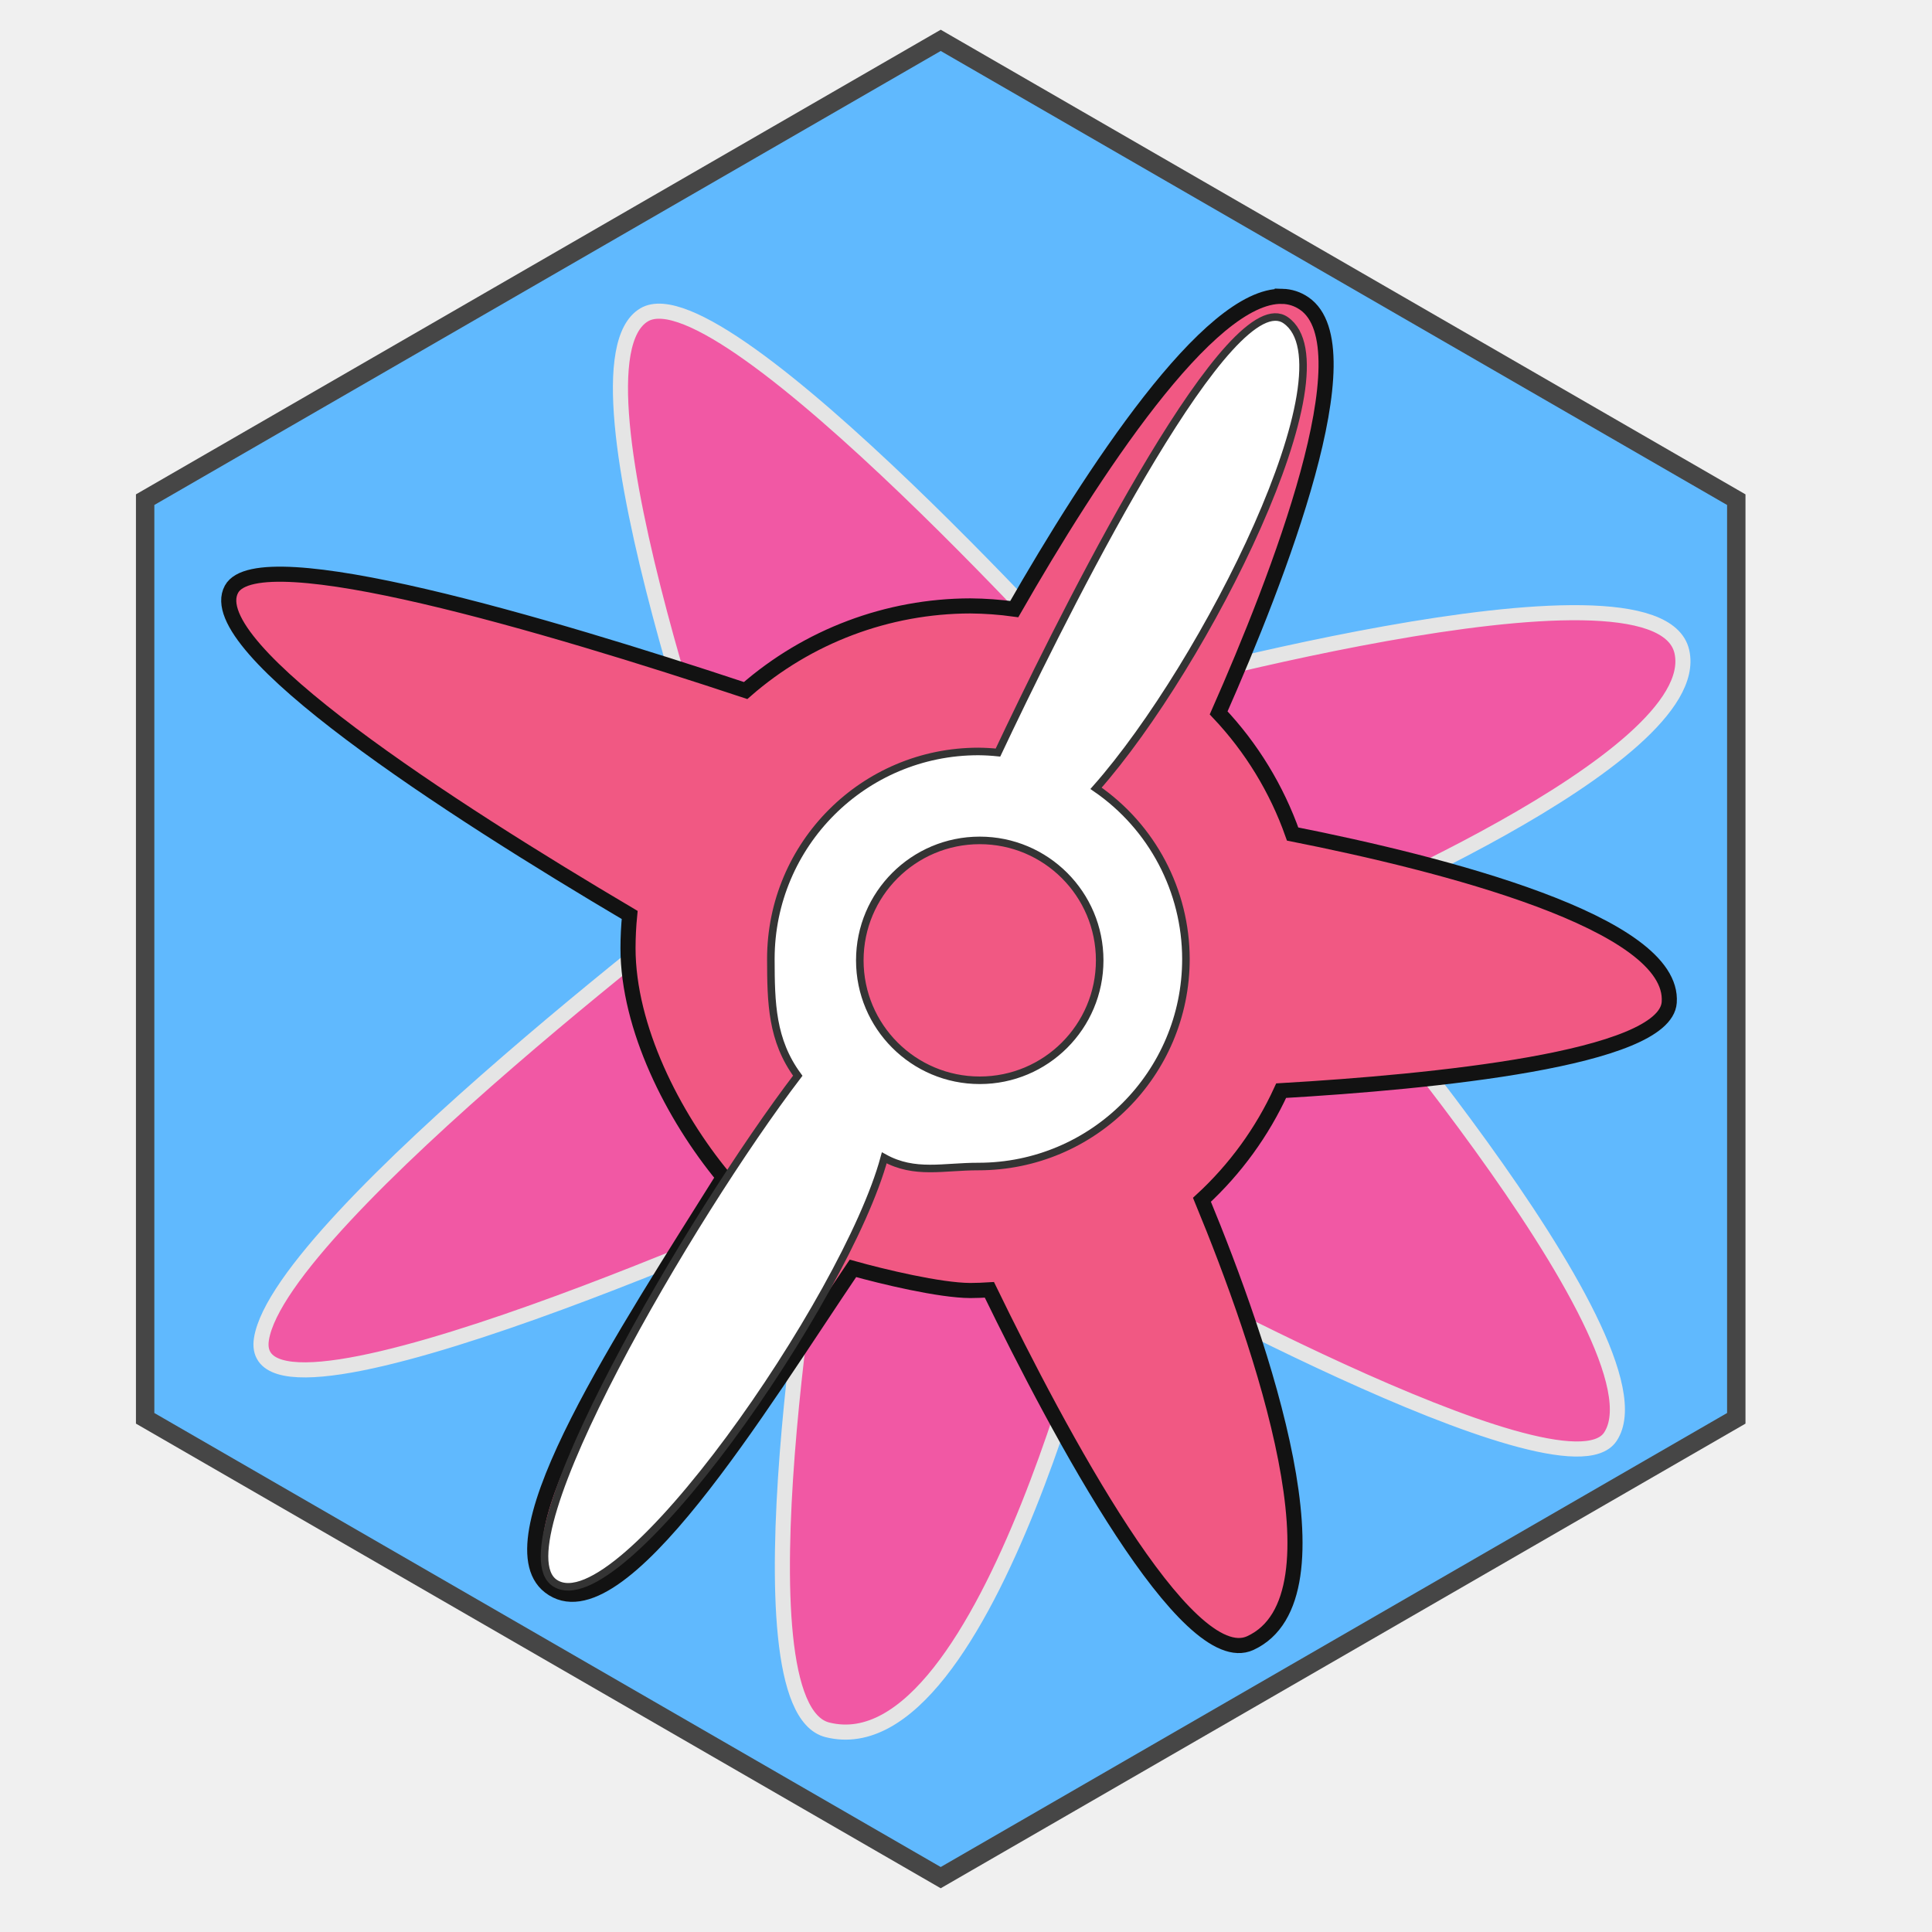
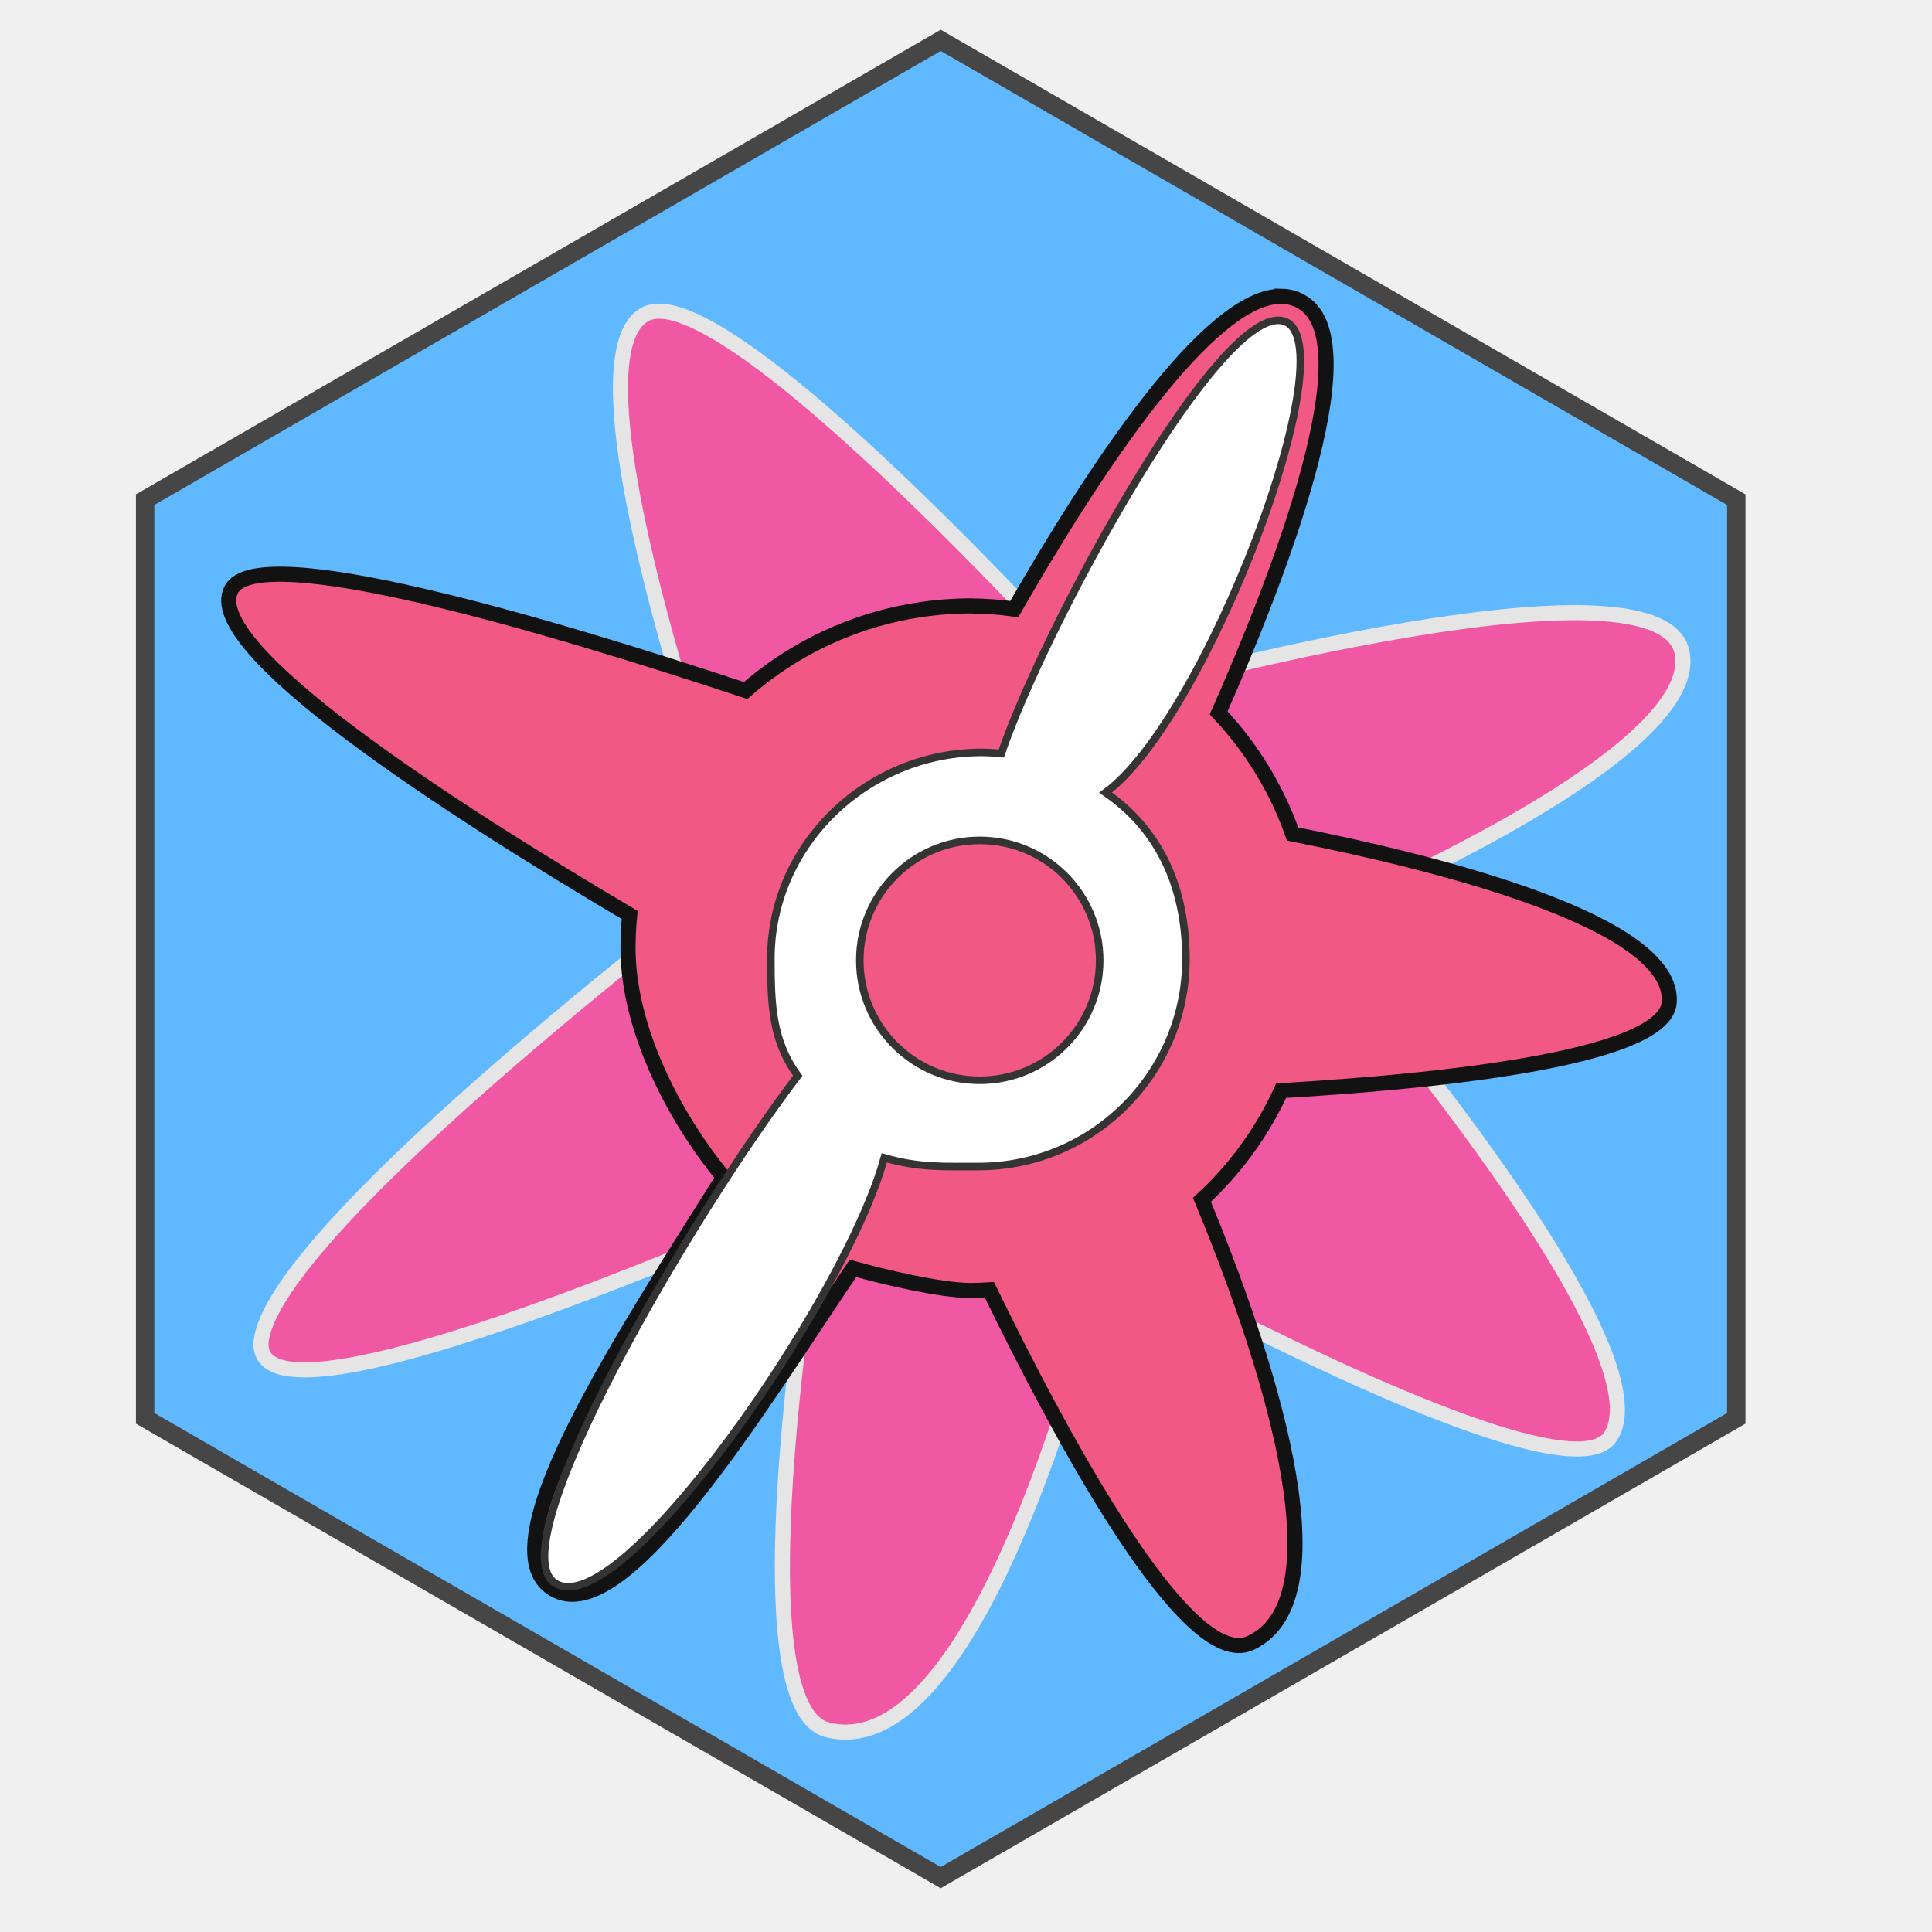
<svg xmlns="http://www.w3.org/2000/svg" width="512" height="512" viewBox="0 0 512 512" id="svg2" version="1.1">
  <defs id="defs4" />
  <g id="layer1" transform="translate(0,-540.3622)">
    <path style="opacity:0.96;fill:#5bb7ff;fill-opacity:1;stroke:#404040;stroke-width:4.876;stroke-miterlimit:4;stroke-dasharray:none;stroke-opacity:1" id="path4144" d="m 249.299,551.055 210.834,121.725 -1e-5,243.45 -210.834,121.725 -210.834,-121.725 7e-6,-243.45 z" />
    <path style="fill:#f158a4;fill-opacity:1;fill-rule:evenodd;stroke:#e5e5e5;stroke-width:4;stroke-linecap:butt;stroke-linejoin:miter;stroke-miterlimit:4;stroke-dasharray:none;stroke-opacity:1" d="m 293.571,872.362 c 0,0 120.684,67.26 133.157,48.798 16.57,-24.526 -81.014,-135.941 -81.014,-135.941 0,0 106.429,-43.571 100,-72.143 -6.522,-28.985 -152.143,12.143 -152.143,12.143 0,0 -101.705,-113.945 -122.857,-101.429 -23.318,13.798 25.714,147.857 25.714,147.857 0,0 -122.143,92.143 -127.143,123.571 -5,31.429 147.857,-37.857 147.857,-37.857 0,0 -23.422,135.037 2.143,141.429 42.857,10.714 74.286,-126.429 74.286,-126.429 z" id="path4146" />
    <path style="opacity:1;fill:#f15883;fill-opacity:1;stroke:#121212;stroke-width:4;stroke-miterlimit:4;stroke-dasharray:none;stroke-opacity:1" d="m 339.811,78.531 c -19.478,-0.551 -50.458,47.013 -71.02,82.885 -3.861,-0.531 -7.752,-0.813 -11.648,-0.844 C 235.237,160.614 214.087,168.58 197.598,183 144.877,165.506 68.589,142.914 61.348,156.145 c -8.425,15.392 57.751,58.087 105.521,86.332 -0.29,2.927 -0.437,5.867 -0.441,8.809 0.025,21.035 11.905,44.439 25.294,60.663 -25.337,40.517 -62.166,95.979 -46.089,108.483 18.382,14.297 56.219,-48.618 80.404,-84.301 7.826,2.186 22.981,5.836 31.106,5.869 1.686,-0.012 3.372,-0.071 5.055,-0.178 18.561,38.19 52.312,101.381 69.15,93.609 26.135,-12.062 3.123,-78.898 -12.818,-117.479 8.846,-8.151 15.982,-17.981 20.994,-28.916 39.903,-2.327 101.728,-8.342 102.838,-23.379 1.559,-21.12 -60.317,-36.797 -99.801,-44.629 -4.22,-11.953 -10.898,-22.89 -19.604,-32.104 15.865,-35.913 39.509,-96.926 22.676,-108.494 -1.792,-1.231 -3.741,-1.841 -5.822,-1.9 z" transform="translate(0,540.3622)" id="path4163" />
-     <path style="opacity:1;fill:#ffffff;fill-opacity:1;stroke:#343434;stroke-width:2;stroke-miterlimit:4;stroke-dasharray:none;stroke-opacity:1" d="m 337.824,84.014 c -17.533,0.529 -58.885,84.786 -73.354,115.424 -1.723,-0.18 -3.453,-0.278 -5.186,-0.295 -30.376,0 -55,24.624 -55,55 0.022,11.674 0.223,21.524 7.132,30.934 -28.155,36.904 -79.561,124.49 -64.361,134.449 17.108,11.209 77.192,-75.435 87.286,-112.687 8.102,4.473 15.687,2.283 24.942,2.304 30.376,0 55,-24.624 55,-55 -0.024,-18.077 -8.93,-34.989 -23.822,-45.236 28.991,-32.794 68.44,-111.417 50.252,-124.049 -0.87,-0.604 -1.837,-0.876 -2.891,-0.844 z M 259.643,222.715 c 17.554,3.1e-4 31.785,14.231 31.785,31.785 -3.1e-4,17.554 -14.231,31.785 -31.785,31.785 -17.554,-3.1e-4 -31.785,-14.231 -31.785,-31.785 3.1e-4,-17.554 14.231,-31.785 31.785,-31.785 z" transform="translate(0,540.3622)" id="path4186" />
+     <path style="opacity:1;fill:#ffffff;fill-opacity:1;stroke:#343434;stroke-width:2;stroke-miterlimit:4;stroke-dasharray:none;stroke-opacity:1" d="m 340.35,85.15 c -16.648,-5.524 -63.557,80.872 -74.995,114.54 -1.723,-0.18 -3.453,-0.278 -5.186,-0.295 -30.376,0 -55.884,24.372 -55.884,54.747 0.022,11.674 0.223,21.524 7.132,30.934 -28.155,36.904 -79.561,124.49 -64.361,134.449 17.108,11.209 77.192,-75.435 87.286,-112.687 9.442,2.687 15.687,2.283 24.942,2.304 30.376,0 55,-24.624 55,-55 -0.024,-18.077 -6.405,-33.852 -21.297,-44.1 C 319.819,190.403 357.327,90.784 340.35,85.15 Z M 259.643,222.715 c 17.554,3.1e-4 31.785,14.231 31.785,31.785 -3.1e-4,17.554 -14.231,31.785 -31.785,31.785 -17.554,-3.1e-4 -31.785,-14.231 -31.785,-31.785 3.1e-4,-17.554 14.231,-31.785 31.785,-31.785 z" transform="translate(0,540.3622)" id="path4186" />
  </g>
</svg>
